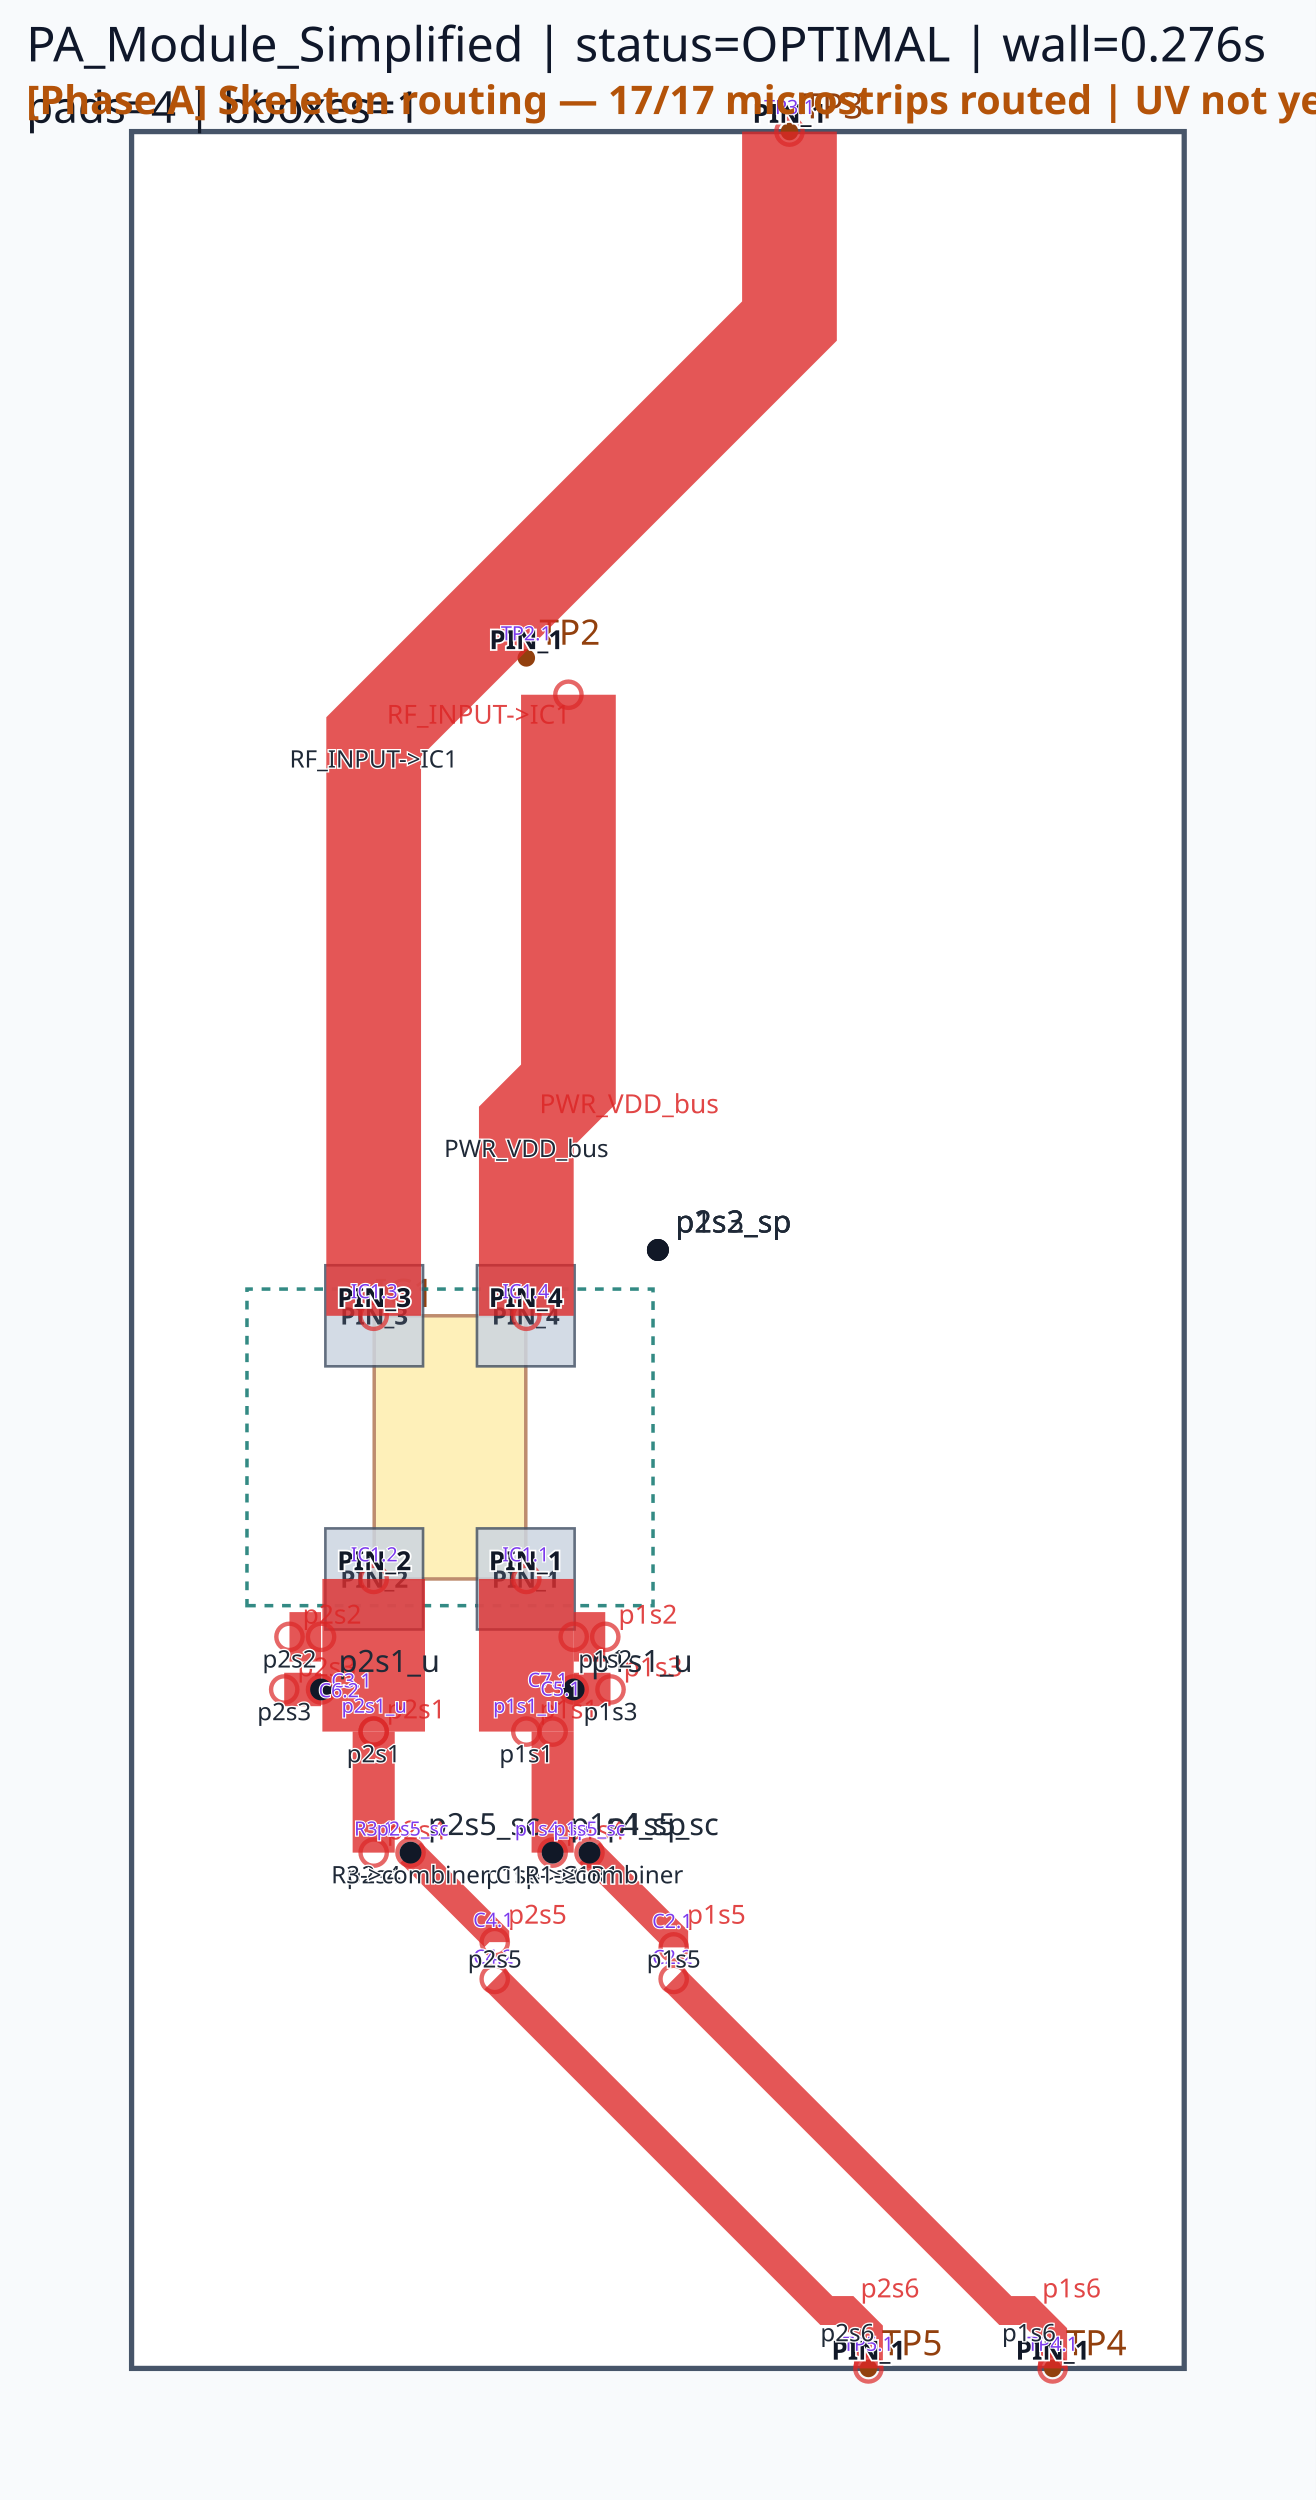
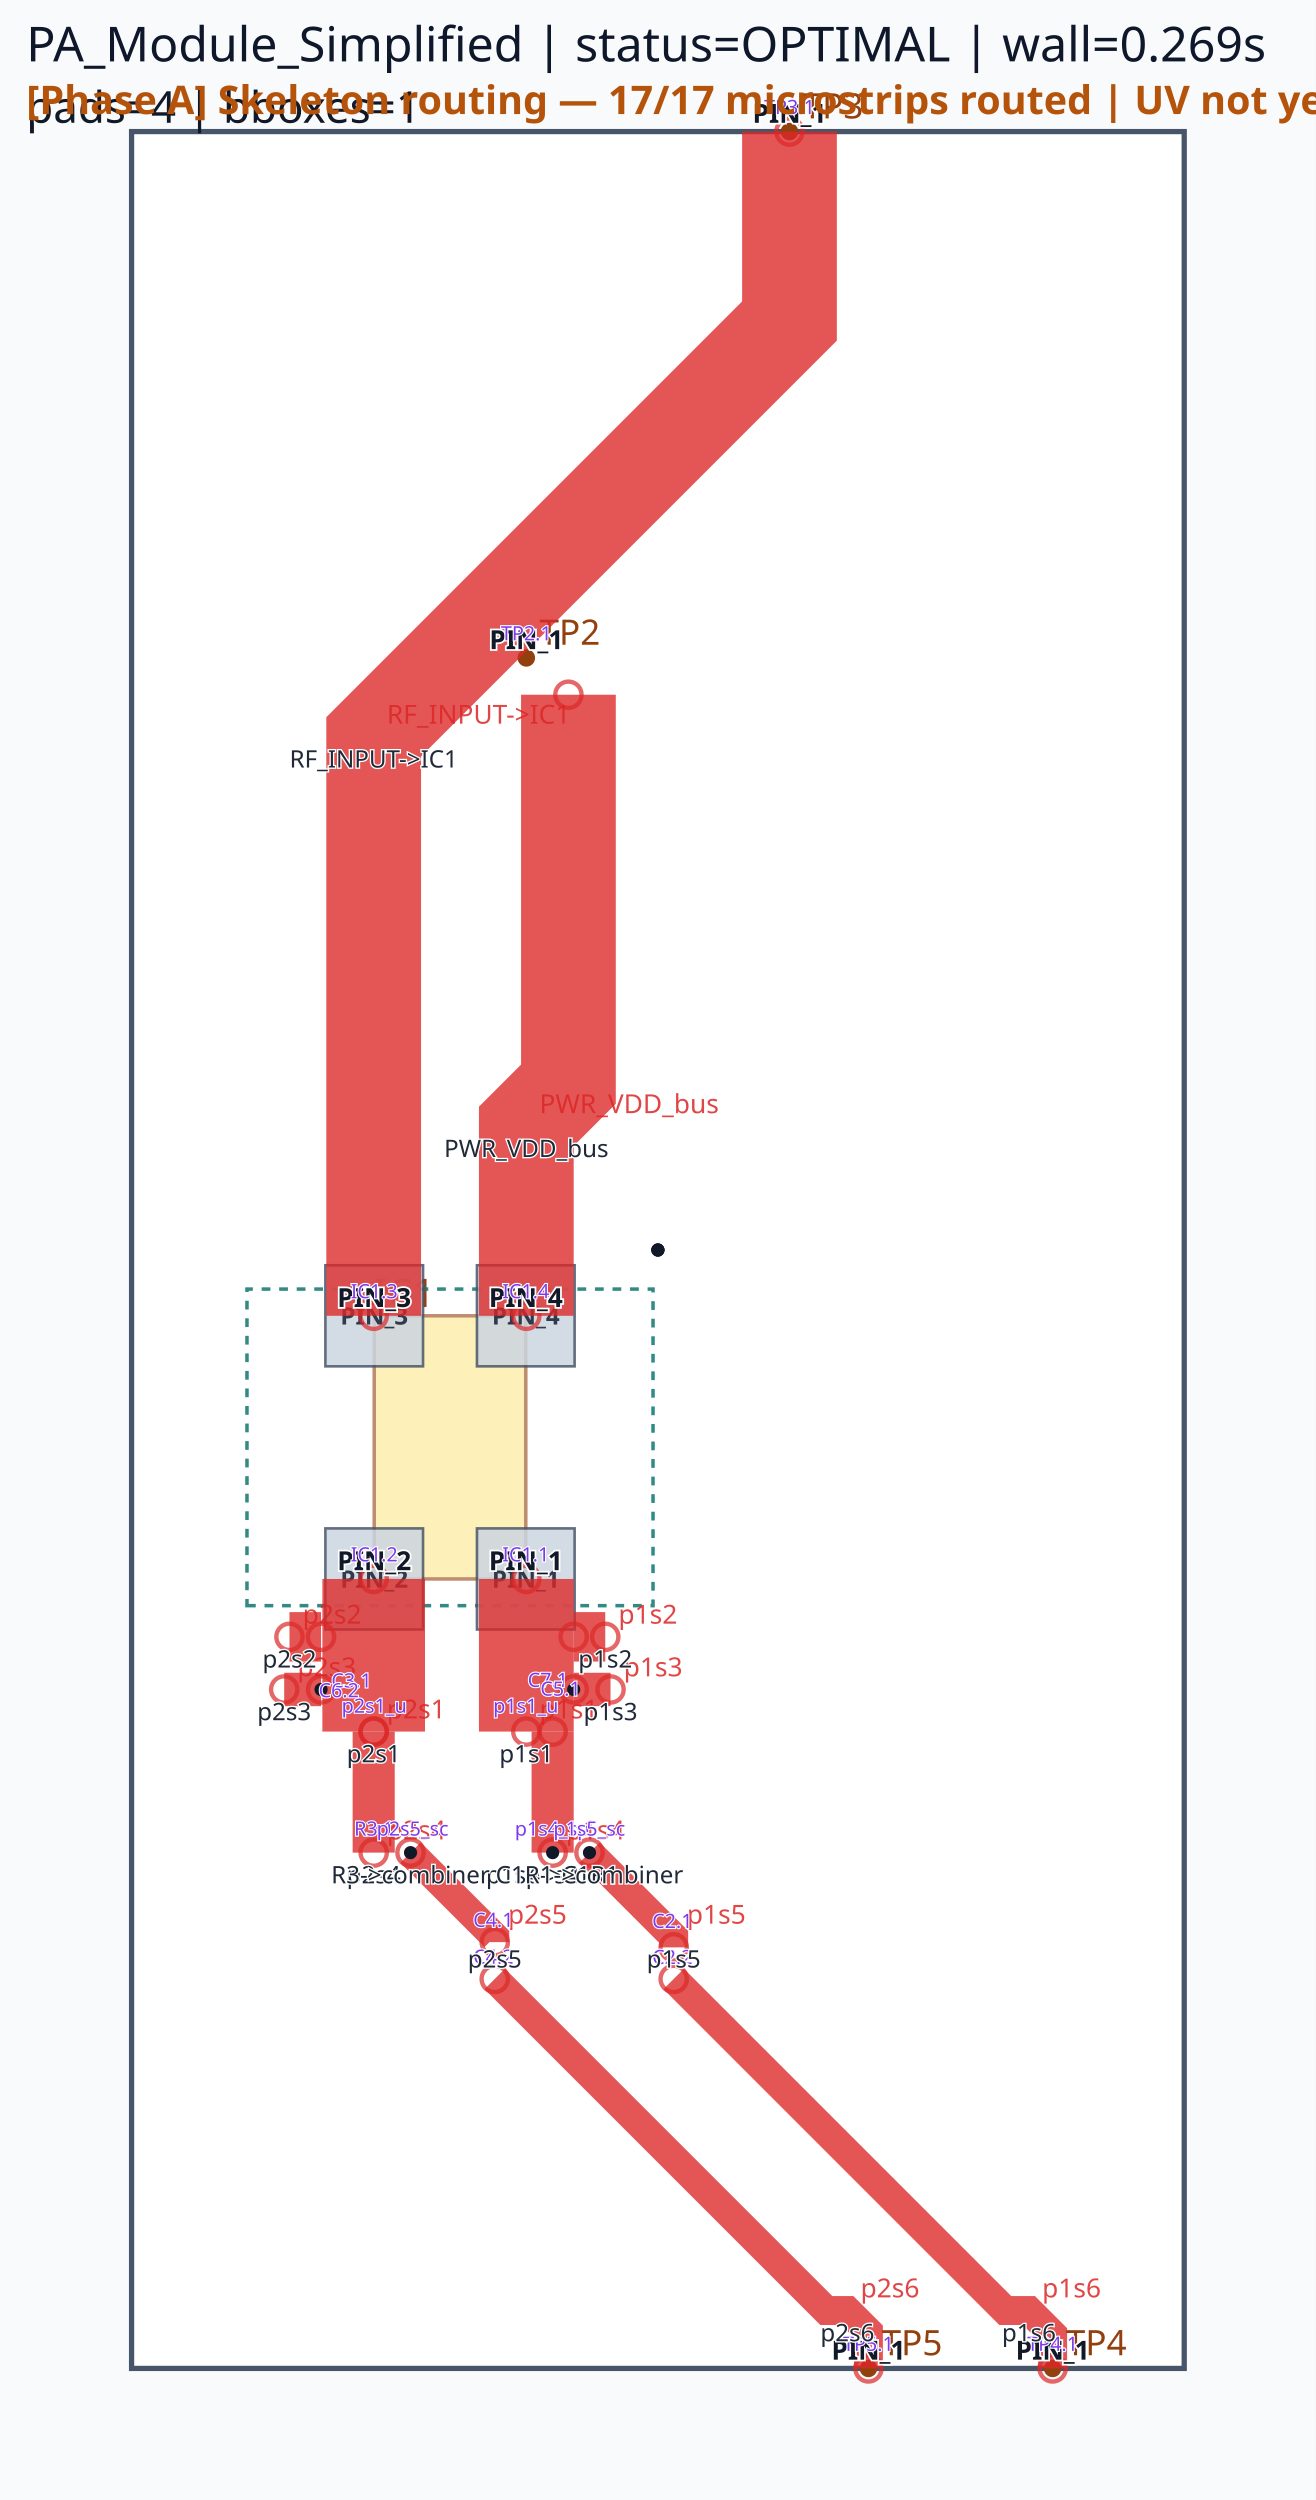
<svg xmlns="http://www.w3.org/2000/svg" viewBox="0 0 300.0 570.0" width="300.0" height="570.0">
  <rect x="0" y="0" width="100%" height="100%" fill="#f8fafc" />
  <rect x="30.00" y="30.00" width="240.00" height="510.00" fill="#ffffff" stroke="#475569" stroke-width="1.2" />
  <rect x="85.32" y="300.00" width="34.56" height="60.00" fill="#fde68a" stroke="#92400e" stroke-width="0.8" opacity="0.6" />
  <text x="85.32" y="298.00" font-family="sans-serif" font-size="9" fill="#92400e">IC1</text>
  <circle cx="120.00" cy="150.00" r="2" fill="#92400e" />
  <text x="123.00" y="147.00" font-family="sans-serif" font-size="8" fill="#92400e">TP2</text>
  <circle cx="180.00" cy="30.00" r="2" fill="#92400e" />
  <text x="183.00" y="27.00" font-family="sans-serif" font-size="8" fill="#92400e">TP3</text>
  <circle cx="240.00" cy="540.00" r="2" fill="#92400e" />
  <text x="243.00" y="537.00" font-family="sans-serif" font-size="8" fill="#92400e">TP4</text>
  <circle cx="198.00" cy="540.00" r="2" fill="#92400e" />
  <text x="201.00" y="537.00" font-family="sans-serif" font-size="8" fill="#92400e">TP5</text>
  <path d="M 56.31,366.09 L 148.89,366.09 L 148.89,293.91 L 56.31,293.91 Z" class="component-bbox" fill="none" stroke="#0f766e" stroke-width="0.8" stroke-dasharray="2 2" opacity="0.85" />
  <polygon points="108.75,348.48 108.75,371.52 131.01,371.52 131.01,348.48" fill="#cbd5e1" stroke="#475569" stroke-width="0.6" opacity="0.85" />
  <text x="119.88" y="362.00" font-family="sans-serif" font-size="5.5" text-anchor="middle" font-weight="bold" fill="#1e293b" opacity="0.9">PIN_1</text>
  <polygon points="74.19,348.48 74.19,371.52 96.45,371.52 96.45,348.48" fill="#cbd5e1" stroke="#475569" stroke-width="0.6" opacity="0.85" />
  <text x="85.32" y="362.00" font-family="sans-serif" font-size="5.5" text-anchor="middle" font-weight="bold" fill="#1e293b" opacity="0.9">PIN_2</text>
  <polygon points="96.45,311.52 96.45,288.48 74.19,288.48 74.19,311.52" fill="#cbd5e1" stroke="#475569" stroke-width="0.6" opacity="0.85" />
  <text x="85.32" y="302.00" font-family="sans-serif" font-size="5.5" text-anchor="middle" font-weight="bold" fill="#1e293b" opacity="0.9">PIN_3</text>
  <polygon points="131.01,311.52 131.01,288.48 108.75,288.48 108.75,311.52" fill="#cbd5e1" stroke="#475569" stroke-width="0.6" opacity="0.85" />
  <text x="119.88" y="302.00" font-family="sans-serif" font-size="5.5" text-anchor="middle" font-weight="bold" fill="#1e293b" opacity="0.9">PIN_4</text>
  <polyline points="85.20,360.00 85.20,394.80" fill="none" stroke="#dc2626" stroke-width="23.40" stroke-linecap="butt" stroke-linejoin="miter" opacity="0.78" />
  <circle cx="85.20" cy="360.00" r="3" fill="none" stroke="#dc2626" stroke-width="1.0" opacity="0.7" />
  <circle cx="85.20" cy="394.80" r="3" fill="none" stroke="#dc2626" stroke-width="1.0" opacity="0.7" />
  <text x="88.20" y="391.80" font-family="sans-serif" font-size="6" fill="#dc2626" opacity="0.85">p2s1</text>
  <polyline points="120.00,360.00 120.00,394.80" fill="none" stroke="#dc2626" stroke-width="21.60" stroke-linecap="butt" stroke-linejoin="miter" opacity="0.78" />
  <circle cx="120.00" cy="360.00" r="3" fill="none" stroke="#dc2626" stroke-width="1.0" opacity="0.7" />
  <circle cx="120.00" cy="394.80" r="3" fill="none" stroke="#dc2626" stroke-width="1.0" opacity="0.7" />
  <text x="123.00" y="391.80" font-family="sans-serif" font-size="6" fill="#dc2626" opacity="0.85">p1s1</text>
  <polyline points="126.00,394.80 126.00,422.40" fill="none" stroke="#dc2626" stroke-width="9.60" stroke-linecap="butt" stroke-linejoin="miter" opacity="0.78" />
  <circle cx="126.00" cy="394.80" r="3" fill="none" stroke="#dc2626" stroke-width="1.0" opacity="0.7" />
  <circle cx="126.00" cy="422.40" r="3" fill="none" stroke="#dc2626" stroke-width="1.0" opacity="0.7" />
  <text x="129.00" y="419.40" font-family="sans-serif" font-size="6" fill="#dc2626" opacity="0.85">p1s4</text>
  <polyline points="85.20,394.80 85.20,422.40" fill="none" stroke="#dc2626" stroke-width="9.60" stroke-linecap="butt" stroke-linejoin="miter" opacity="0.78" />
  <circle cx="85.20" cy="394.80" r="3" fill="none" stroke="#dc2626" stroke-width="1.0" opacity="0.7" />
  <circle cx="85.20" cy="422.40" r="3" fill="none" stroke="#dc2626" stroke-width="1.0" opacity="0.7" />
  <text x="88.20" y="419.40" font-family="sans-serif" font-size="6" fill="#dc2626" opacity="0.85">p2s4</text>
  <polyline points="130.80,373.20 138.00,373.20" fill="none" stroke="#dc2626" stroke-width="11.28" stroke-linecap="butt" stroke-linejoin="miter" opacity="0.78" />
  <circle cx="130.80" cy="373.20" r="3" fill="none" stroke="#dc2626" stroke-width="1.0" opacity="0.7" />
  <circle cx="138.00" cy="373.20" r="3" fill="none" stroke="#dc2626" stroke-width="1.0" opacity="0.7" />
  <text x="141.00" y="370.20" font-family="sans-serif" font-size="6" fill="#dc2626" opacity="0.85">p1s2</text>
  <polyline points="73.20,373.20 66.00,373.20" fill="none" stroke="#dc2626" stroke-width="11.28" stroke-linecap="butt" stroke-linejoin="miter" opacity="0.78" />
  <circle cx="73.20" cy="373.20" r="3" fill="none" stroke="#dc2626" stroke-width="1.0" opacity="0.7" />
  <circle cx="66.00" cy="373.20" r="3" fill="none" stroke="#dc2626" stroke-width="1.0" opacity="0.7" />
  <text x="69.00" y="370.20" font-family="sans-serif" font-size="6" fill="#dc2626" opacity="0.85">p2s2</text>
  <polyline points="134.40,422.40 153.60,441.60 153.60,444.00" fill="none" stroke="#dc2626" stroke-width="6.60" stroke-linecap="butt" stroke-linejoin="miter" opacity="0.78" />
  <circle cx="134.40" cy="422.40" r="3" fill="none" stroke="#dc2626" stroke-width="1.0" opacity="0.7" />
  <circle cx="153.60" cy="444.00" r="3" fill="none" stroke="#dc2626" stroke-width="1.0" opacity="0.7" />
  <text x="156.60" y="438.60" font-family="sans-serif" font-size="6" fill="#dc2626" opacity="0.85">p1s5</text>
  <polyline points="93.60,422.40 112.80,441.60 112.80,442.80" fill="none" stroke="#dc2626" stroke-width="6.60" stroke-linecap="butt" stroke-linejoin="miter" opacity="0.78" />
  <circle cx="93.60" cy="422.40" r="3" fill="none" stroke="#dc2626" stroke-width="1.0" opacity="0.7" />
  <circle cx="112.80" cy="442.80" r="3" fill="none" stroke="#dc2626" stroke-width="1.0" opacity="0.7" />
  <text x="115.80" y="438.60" font-family="sans-serif" font-size="6" fill="#dc2626" opacity="0.85">p2s5</text>
  <polyline points="130.80,385.20 139.20,385.20" fill="none" stroke="#dc2626" stroke-width="7.62" stroke-linecap="butt" stroke-linejoin="miter" opacity="0.78" />
  <circle cx="130.80" cy="385.20" r="3" fill="none" stroke="#dc2626" stroke-width="1.0" opacity="0.7" />
  <circle cx="139.20" cy="385.20" r="3" fill="none" stroke="#dc2626" stroke-width="1.0" opacity="0.7" />
  <text x="142.20" y="382.20" font-family="sans-serif" font-size="6" fill="#dc2626" opacity="0.85">p1s3</text>
  <polyline points="73.20,385.20 64.80,385.20" fill="none" stroke="#dc2626" stroke-width="7.62" stroke-linecap="butt" stroke-linejoin="miter" opacity="0.78" />
  <circle cx="73.20" cy="385.20" r="3" fill="none" stroke="#dc2626" stroke-width="1.0" opacity="0.7" />
  <circle cx="64.80" cy="385.20" r="3" fill="none" stroke="#dc2626" stroke-width="1.0" opacity="0.7" />
  <text x="67.80" y="382.20" font-family="sans-serif" font-size="6" fill="#dc2626" opacity="0.85">p2s3</text>
  <polyline points="180.00,30.00 180.00,73.20 85.20,168.00 85.20,300.00" fill="none" stroke="#dc2626" stroke-width="21.60" stroke-linecap="butt" stroke-linejoin="miter" opacity="0.78" />
  <circle cx="180.00" cy="30.00" r="3" fill="none" stroke="#dc2626" stroke-width="1.0" opacity="0.7" />
  <circle cx="85.20" cy="300.00" r="3" fill="none" stroke="#dc2626" stroke-width="1.0" opacity="0.7" />
  <text x="88.20" y="165.00" font-family="sans-serif" font-size="6" fill="#dc2626" opacity="0.85">RF_INPUT-&gt;IC1</text>
  <polyline points="129.60,158.40 129.60,247.20 120.00,256.80 120.00,300.00" fill="none" stroke="#dc2626" stroke-width="21.60" stroke-linecap="butt" stroke-linejoin="miter" opacity="0.78" />
  <circle cx="129.60" cy="158.40" r="3" fill="none" stroke="#dc2626" stroke-width="1.0" opacity="0.7" />
  <circle cx="120.00" cy="300.00" r="3" fill="none" stroke="#dc2626" stroke-width="1.0" opacity="0.7" />
  <text x="123.00" y="253.80" font-family="sans-serif" font-size="6" fill="#dc2626" opacity="0.85">PWR_VDD_bus</text>
  <polyline points="153.60,451.20 229.20,526.80 234.60,526.80 240.00,532.20 240.00,540.00" fill="none" stroke="#dc2626" stroke-width="6.60" stroke-linecap="butt" stroke-linejoin="miter" opacity="0.78" />
  <circle cx="153.60" cy="451.20" r="3" fill="none" stroke="#dc2626" stroke-width="1.0" opacity="0.7" />
  <circle cx="240.00" cy="540.00" r="3" fill="none" stroke="#dc2626" stroke-width="1.0" opacity="0.7" />
  <text x="237.60" y="523.80" font-family="sans-serif" font-size="6" fill="#dc2626" opacity="0.85">p1s6</text>
  <polyline points="112.80,451.20 188.40,526.80 193.20,526.80 198.00,531.60 198.00,540.00" fill="none" stroke="#dc2626" stroke-width="6.60" stroke-linecap="butt" stroke-linejoin="miter" opacity="0.78" />
  <circle cx="112.80" cy="451.20" r="3" fill="none" stroke="#dc2626" stroke-width="1.0" opacity="0.7" />
  <circle cx="198.00" cy="540.00" r="3" fill="none" stroke="#dc2626" stroke-width="1.0" opacity="0.7" />
  <text x="196.20" y="523.80" font-family="sans-serif" font-size="6" fill="#dc2626" opacity="0.85">p2s6</text>
-   <circle cx="130.80" cy="385.20" r="2.5" fill="#111827" />
-   <text x="134.80" y="381.20" font-family="sans-serif" font-size="7" fill="#1f2937">p1s1_u</text>
-   <circle cx="150.00" cy="285.00" r="2.5" fill="#111827" />
-   <text x="154.00" y="281.00" font-family="sans-serif" font-size="7" fill="#1f2937">p1s2_sp</text>
-   <circle cx="126.00" cy="422.40" r="2.5" fill="#111827" />
-   <text x="130.00" y="418.40" font-family="sans-serif" font-size="7" fill="#1f2937">p1s4_sp</text>
-   <circle cx="134.40" cy="422.40" r="2.5" fill="#111827" />
-   <text x="138.40" y="418.40" font-family="sans-serif" font-size="7" fill="#1f2937">p1s5_sc</text>
-   <circle cx="73.20" cy="385.20" r="2.5" fill="#111827" />
-   <text x="77.20" y="381.20" font-family="sans-serif" font-size="7" fill="#1f2937">p2s1_u</text>
-   <circle cx="150.00" cy="285.00" r="2.5" fill="#111827" />
-   <text x="154.00" y="281.00" font-family="sans-serif" font-size="7" fill="#1f2937">p2s2_sp</text>
-   <circle cx="150.00" cy="285.00" r="2.5" fill="#111827" />
-   <text x="154.00" y="281.00" font-family="sans-serif" font-size="7" fill="#1f2937">p2s3_sp</text>
-   <circle cx="93.60" cy="422.40" r="2.5" fill="#111827" />
-   <text x="97.60" y="418.40" font-family="sans-serif" font-size="7" fill="#1f2937">p2s5_sc</text>
-   <text x="6" y="14" font-family="sans-serif" font-size="11" fill="#0f172a">PA_Module_Simplified | status=OPTIMAL | wall=0.276s</text>
+   <circle cx="130.80" cy="385.20" r="1.5" fill="#111827" />
+   <circle cx="150.00" cy="285.00" r="1.5" fill="#111827" />
+   <circle cx="126.00" cy="422.40" r="1.5" fill="#111827" />
+   <circle cx="134.40" cy="422.40" r="1.5" fill="#111827" />
+   <circle cx="73.20" cy="385.20" r="1.5" fill="#111827" />
+   <circle cx="150.00" cy="285.00" r="1.5" fill="#111827" />
+   <circle cx="150.00" cy="285.00" r="1.5" fill="#111827" />
+   <circle cx="93.60" cy="422.40" r="1.5" fill="#111827" />
+   <text x="6" y="14" font-family="sans-serif" font-size="11" fill="#0f172a">PA_Module_Simplified | status=OPTIMAL | wall=0.269s</text>
  <text x="6" y="28" font-family="sans-serif" font-size="10" fill="#111827">pads=4 | bboxes=1</text>
  <text x="119.88" y="358.00" font-family="sans-serif" font-size="6" text-anchor="middle" font-weight="bold" fill="#111827" stroke="#ffffff" stroke-width="0.8" paint-order="stroke">PIN_1</text>
  <text x="85.32" y="358.00" font-family="sans-serif" font-size="6" text-anchor="middle" font-weight="bold" fill="#111827" stroke="#ffffff" stroke-width="0.8" paint-order="stroke">PIN_2</text>
  <text x="85.32" y="298.00" font-family="sans-serif" font-size="6" text-anchor="middle" font-weight="bold" fill="#111827" stroke="#ffffff" stroke-width="0.8" paint-order="stroke">PIN_3</text>
  <text x="119.88" y="298.00" font-family="sans-serif" font-size="6" text-anchor="middle" font-weight="bold" fill="#111827" stroke="#ffffff" stroke-width="0.8" paint-order="stroke">PIN_4</text>
  <text x="120.00" y="148.00" font-family="sans-serif" font-size="6" text-anchor="middle" font-weight="bold" fill="#111827" stroke="#ffffff" stroke-width="0.8" paint-order="stroke">PIN_1</text>
  <text x="180.00" y="28.00" font-family="sans-serif" font-size="6" text-anchor="middle" font-weight="bold" fill="#111827" stroke="#ffffff" stroke-width="0.8" paint-order="stroke">PIN_1</text>
  <text x="240.00" y="538.00" font-family="sans-serif" font-size="6" text-anchor="middle" font-weight="bold" fill="#111827" stroke="#ffffff" stroke-width="0.8" paint-order="stroke">PIN_1</text>
  <text x="198.00" y="538.00" font-family="sans-serif" font-size="6" text-anchor="middle" font-weight="bold" fill="#111827" stroke="#ffffff" stroke-width="0.8" paint-order="stroke">PIN_1</text>
  <text x="85.32" y="356.00" font-family="sans-serif" font-size="4.5" fill="#7c3aed" text-anchor="middle" stroke="#ffffff" stroke-width="0.5" paint-order="stroke">IC1.2</text>
  <text x="85.32" y="390.50" font-family="sans-serif" font-size="4.5" fill="#7c3aed" text-anchor="middle" stroke="#ffffff" stroke-width="0.5" paint-order="stroke">p2s1_u</text>
  <text x="119.88" y="356.00" font-family="sans-serif" font-size="4.5" fill="#7c3aed" text-anchor="middle" stroke="#ffffff" stroke-width="0.5" paint-order="stroke">IC1.1</text>
  <text x="119.88" y="390.50" font-family="sans-serif" font-size="4.5" fill="#7c3aed" text-anchor="middle" stroke="#ffffff" stroke-width="0.5" paint-order="stroke">p1s1_u</text>
  <text x="125.88" y="418.52" font-family="sans-serif" font-size="4.5" fill="#7c3aed" text-anchor="middle" stroke="#ffffff" stroke-width="0.5" paint-order="stroke">p1s4_sp</text>
  <text x="85.32" y="418.52" font-family="sans-serif" font-size="4.5" fill="#7c3aed" text-anchor="middle" stroke="#ffffff" stroke-width="0.5" paint-order="stroke">R3.1</text>
  <text x="124.91" y="384.62" font-family="sans-serif" font-size="4.5" fill="#7c3aed" text-anchor="middle" stroke="#ffffff" stroke-width="0.5" paint-order="stroke">C7.1</text>
  <text x="80.15" y="384.74" font-family="sans-serif" font-size="4.5" fill="#7c3aed" text-anchor="middle" stroke="#ffffff" stroke-width="0.5" paint-order="stroke">C3.1</text>
  <text x="134.37" y="418.52" font-family="sans-serif" font-size="4.5" fill="#7c3aed" text-anchor="middle" stroke="#ffffff" stroke-width="0.5" paint-order="stroke">p1s5_sc</text>
  <text x="153.30" y="439.58" font-family="sans-serif" font-size="4.5" fill="#7c3aed" text-anchor="middle" stroke="#ffffff" stroke-width="0.5" paint-order="stroke">C2.1</text>
  <text x="94.08" y="418.52" font-family="sans-serif" font-size="4.5" fill="#7c3aed" text-anchor="middle" stroke="#ffffff" stroke-width="0.5" paint-order="stroke">p2s5_sc</text>
  <text x="112.49" y="439.33" font-family="sans-serif" font-size="4.5" fill="#7c3aed" text-anchor="middle" stroke="#ffffff" stroke-width="0.5" paint-order="stroke">C4.1</text>
  <text x="127.80" y="386.62" font-family="sans-serif" font-size="4.5" fill="#7c3aed" text-anchor="middle" stroke="#ffffff" stroke-width="0.5" paint-order="stroke">C5.1</text>
  <text x="77.23" y="386.98" font-family="sans-serif" font-size="4.5" fill="#7c3aed" text-anchor="middle" stroke="#ffffff" stroke-width="0.5" paint-order="stroke">C6.2</text>
  <text x="180.00" y="26.00" font-family="sans-serif" font-size="4.5" fill="#7c3aed" text-anchor="middle" stroke="#ffffff" stroke-width="0.5" paint-order="stroke">TP3.1</text>
  <text x="85.32" y="296.00" font-family="sans-serif" font-size="4.5" fill="#7c3aed" text-anchor="middle" stroke="#ffffff" stroke-width="0.5" paint-order="stroke">IC1.3</text>
  <text x="120.00" y="146.00" font-family="sans-serif" font-size="4.5" fill="#7c3aed" text-anchor="middle" stroke="#ffffff" stroke-width="0.5" paint-order="stroke">TP2.1</text>
  <text x="119.88" y="296.00" font-family="sans-serif" font-size="4.5" fill="#7c3aed" text-anchor="middle" stroke="#ffffff" stroke-width="0.5" paint-order="stroke">IC1.4</text>
  <text x="153.30" y="447.80" font-family="sans-serif" font-size="4.5" fill="#7c3aed" text-anchor="middle" stroke="#ffffff" stroke-width="0.5" paint-order="stroke">C2.2</text>
  <text x="240.00" y="536.00" font-family="sans-serif" font-size="4.5" fill="#7c3aed" text-anchor="middle" stroke="#ffffff" stroke-width="0.5" paint-order="stroke">TP4.1</text>
  <text x="112.49" y="447.73" font-family="sans-serif" font-size="4.5" fill="#7c3aed" text-anchor="middle" stroke="#ffffff" stroke-width="0.5" paint-order="stroke">C4.2</text>
  <text x="198.00" y="536.00" font-family="sans-serif" font-size="4.5" fill="#7c3aed" text-anchor="middle" stroke="#ffffff" stroke-width="0.5" paint-order="stroke">TP5.1</text>
  <circle cx="85.20" cy="394.80" r="3" fill="rgba(0,0,0,0)" />
  <text x="85.20" y="401.80" font-family="sans-serif" font-size="5.5" fill="#1f2937" text-anchor="middle" stroke="#ffffff" stroke-width="0.6" paint-order="stroke">p2s1</text>
  <circle cx="120.00" cy="394.80" r="3" fill="rgba(0,0,0,0)" />
  <text x="120.00" y="401.80" font-family="sans-serif" font-size="5.5" fill="#1f2937" text-anchor="middle" stroke="#ffffff" stroke-width="0.6" paint-order="stroke">p1s1</text>
  <circle cx="126.00" cy="422.40" r="3" fill="rgba(0,0,0,0)" />
  <text x="126.00" y="429.40" font-family="sans-serif" font-size="5.5" fill="#1f2937" text-anchor="middle" stroke="#ffffff" stroke-width="0.6" paint-order="stroke">p1s4</text>
  <circle cx="85.20" cy="422.40" r="3" fill="rgba(0,0,0,0)" />
  <text x="85.20" y="429.40" font-family="sans-serif" font-size="5.5" fill="#1f2937" text-anchor="middle" stroke="#ffffff" stroke-width="0.6" paint-order="stroke">p2s4</text>
  <circle cx="138.00" cy="373.20" r="3" fill="rgba(0,0,0,0)" />
  <text x="138.00" y="380.20" font-family="sans-serif" font-size="5.5" fill="#1f2937" text-anchor="middle" stroke="#ffffff" stroke-width="0.6" paint-order="stroke">p1s2</text>
  <circle cx="66.00" cy="373.20" r="3" fill="rgba(0,0,0,0)" />
  <text x="66.00" y="380.20" font-family="sans-serif" font-size="5.5" fill="#1f2937" text-anchor="middle" stroke="#ffffff" stroke-width="0.6" paint-order="stroke">p2s2</text>
  <circle cx="153.60" cy="441.60" r="3" fill="rgba(0,0,0,0)" />
  <text x="153.60" y="448.60" font-family="sans-serif" font-size="5.5" fill="#1f2937" text-anchor="middle" stroke="#ffffff" stroke-width="0.6" paint-order="stroke">p1s5</text>
  <circle cx="112.80" cy="441.60" r="3" fill="rgba(0,0,0,0)" />
  <text x="112.80" y="448.60" font-family="sans-serif" font-size="5.5" fill="#1f2937" text-anchor="middle" stroke="#ffffff" stroke-width="0.6" paint-order="stroke">p2s5</text>
  <circle cx="139.20" cy="385.20" r="3" fill="rgba(0,0,0,0)" />
  <text x="139.20" y="392.20" font-family="sans-serif" font-size="5.5" fill="#1f2937" text-anchor="middle" stroke="#ffffff" stroke-width="0.6" paint-order="stroke">p1s3</text>
  <circle cx="64.80" cy="385.20" r="3" fill="rgba(0,0,0,0)" />
  <text x="64.80" y="392.20" font-family="sans-serif" font-size="5.5" fill="#1f2937" text-anchor="middle" stroke="#ffffff" stroke-width="0.6" paint-order="stroke">p2s3</text>
  <circle cx="85.20" cy="168.00" r="3" fill="rgba(0,0,0,0)" />
  <text x="85.20" y="175.00" font-family="sans-serif" font-size="5.5" fill="#1f2937" text-anchor="middle" stroke="#ffffff" stroke-width="0.6" paint-order="stroke">RF_INPUT-&gt;IC1</text>
  <circle cx="120.00" cy="256.80" r="3" fill="rgba(0,0,0,0)" />
  <text x="120.00" y="263.80" font-family="sans-serif" font-size="5.5" fill="#1f2937" text-anchor="middle" stroke="#ffffff" stroke-width="0.6" paint-order="stroke">PWR_VDD_bus</text>
  <circle cx="234.60" cy="526.80" r="3" fill="rgba(0,0,0,0)" />
  <text x="234.60" y="533.80" font-family="sans-serif" font-size="5.5" fill="#1f2937" text-anchor="middle" stroke="#ffffff" stroke-width="0.6" paint-order="stroke">p1s6</text>
  <circle cx="193.20" cy="526.80" r="3" fill="rgba(0,0,0,0)" />
  <text x="193.20" y="533.80" font-family="sans-serif" font-size="5.5" fill="#1f2937" text-anchor="middle" stroke="#ffffff" stroke-width="0.6" paint-order="stroke">p2s6</text>
  <circle cx="126.00" cy="422.40" r="3" fill="rgba(0,0,0,0)" />
  <text x="126.00" y="429.40" font-family="sans-serif" font-size="5.5" fill="#1f2937" text-anchor="middle" stroke="#ffffff" stroke-width="0.6" paint-order="stroke">p1s4-&gt;C1R1</text>
  <circle cx="134.40" cy="422.40" r="3" fill="rgba(0,0,0,0)" />
  <text x="134.40" y="429.40" font-family="sans-serif" font-size="5.5" fill="#1f2937" text-anchor="middle" stroke="#ffffff" stroke-width="0.6" paint-order="stroke">C1R1-&gt;combiner</text>
  <circle cx="93.60" cy="422.40" r="3" fill="rgba(0,0,0,0)" />
  <text x="93.60" y="429.40" font-family="sans-serif" font-size="5.5" fill="#1f2937" text-anchor="middle" stroke="#ffffff" stroke-width="0.6" paint-order="stroke">R3-&gt;combiner</text>
  <text x="6" y="26" font-family="sans-serif" font-size="9" font-weight="bold" fill="#b45309">[Phase A] Skeleton routing — 17/17 microstrips routed | UV not yet placed</text>
</svg>
